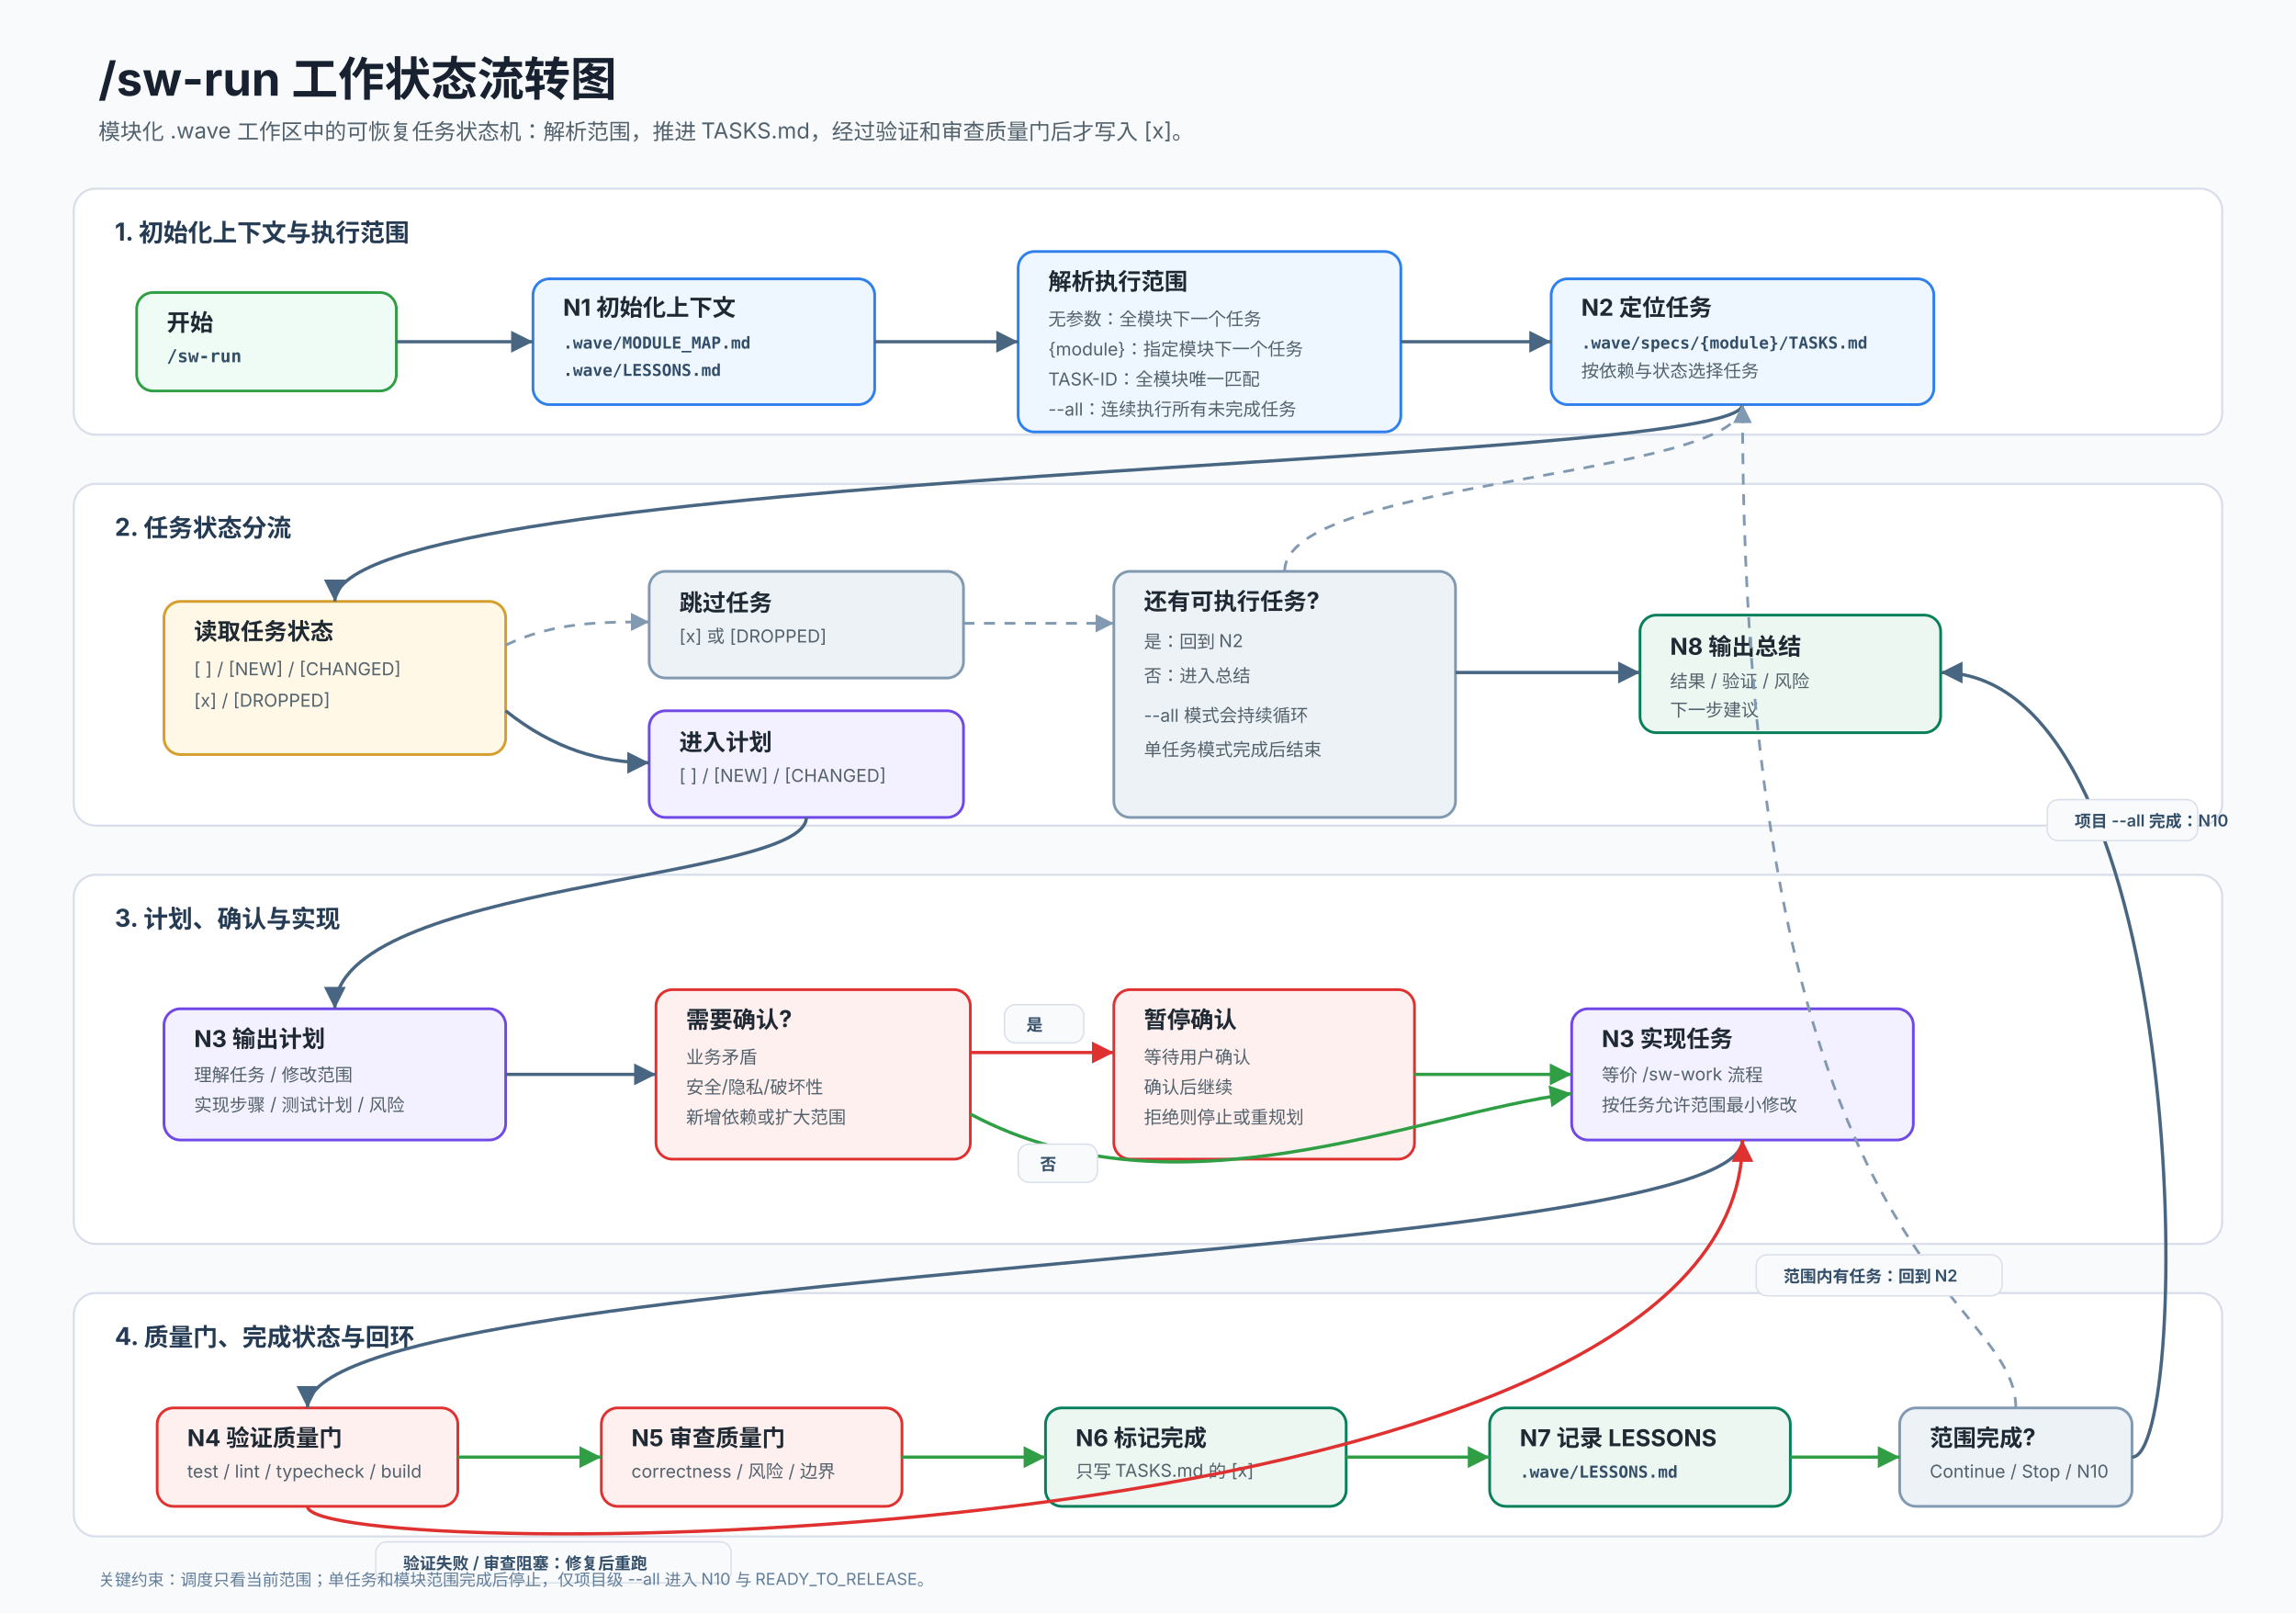
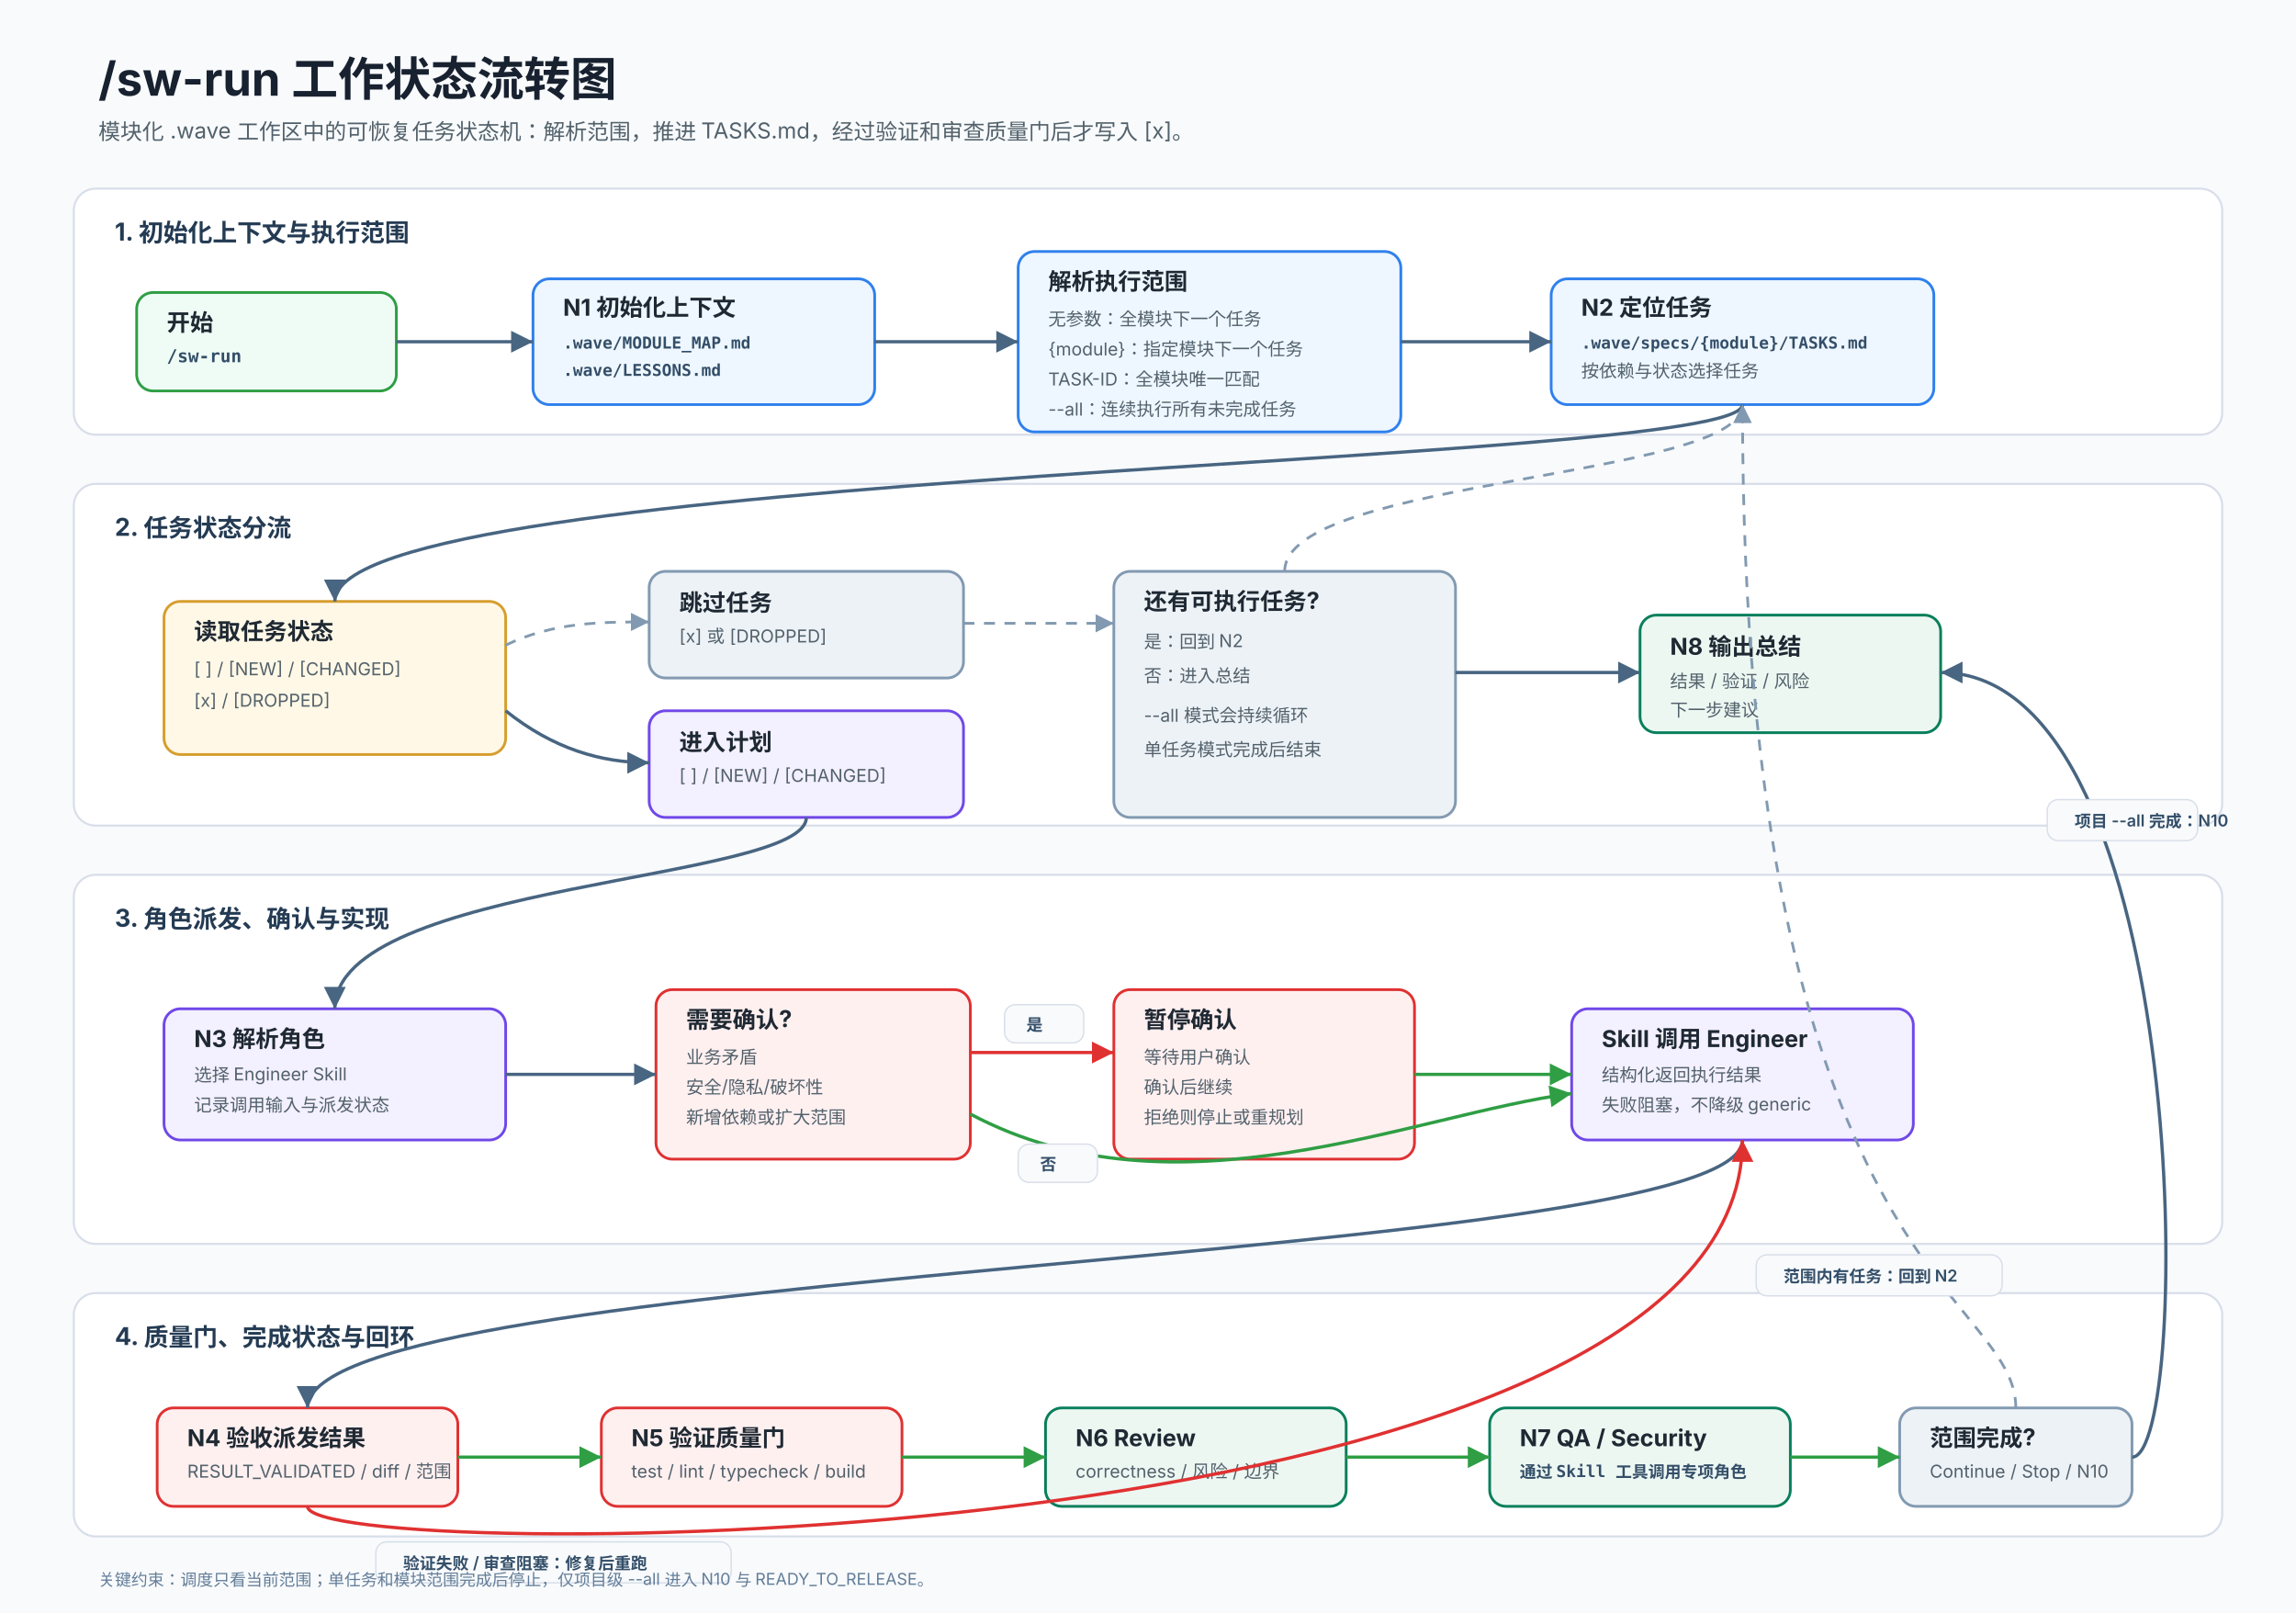
<svg xmlns="http://www.w3.org/2000/svg" width="1680" height="1180" viewBox="0 0 1680 1180" role="img" aria-labelledby="title desc">
  <defs>
    <style>
      .bg { fill: #f8fafc; }
      .title { font: 700 34px -apple-system, BlinkMacSystemFont, "Segoe UI", sans-serif; fill: #18212f; }
      .subtitle { font: 400 16px -apple-system, BlinkMacSystemFont, "Segoe UI", sans-serif; fill: #52616b; }
      .lane { fill: #ffffff; stroke: #d8dee9; stroke-width: 1.5; rx: 16; }
      .lane-title { font: 700 18px -apple-system, BlinkMacSystemFont, "Segoe UI", sans-serif; fill: #243b53; }
      .node { fill: #ffffff; stroke: #9fb3c8; stroke-width: 2; rx: 12; }
      .start { fill: #effcf6; stroke: #2f9e44; }
      .scope { fill: #eef7ff; stroke: #2f80ed; }
      .state { fill: #fff8e6; stroke: #d69e2e; }
      .work { fill: #f3f0ff; stroke: #7048e8; }
      .gate { fill: #fff0f0; stroke: #e03131; }
      .done { fill: #edf7f2; stroke: #087f5b; }
      .side { fill: #edf2f7; stroke: #829ab1; }
      .node-title { font: 700 17px -apple-system, BlinkMacSystemFont, "Segoe UI", sans-serif; fill: #1f2933; }
      .node-sub { font: 400 13px -apple-system, BlinkMacSystemFont, "Segoe UI", sans-serif; fill: #52616b; }
      .cmd { font: 700 13px ui-monospace, SFMono-Regular, Menlo, Consolas, monospace; fill: #334e68; }
      .path { font: 700 12px ui-monospace, SFMono-Regular, Menlo, Consolas, monospace; fill: #334e68; }
      .small { font: 400 12px -apple-system, BlinkMacSystemFont, "Segoe UI", sans-serif; fill: #627d98; }
      .edge-label { fill: #f8fafc; stroke: #d8dee9; stroke-width: 1; rx: 8; }
      .edge-text { font: 600 12px -apple-system, BlinkMacSystemFont, "Segoe UI", sans-serif; fill: #334e68; }
      .arrow { fill: none; stroke: #486581; stroke-width: 2.4; marker-end: url(#arrow); }
      .soft { fill: none; stroke: #829ab1; stroke-width: 2; stroke-dasharray: 8 7; marker-end: url(#soft); }
      .ok { fill: none; stroke: #2f9e44; stroke-width: 2.4; marker-end: url(#ok); }
      .warn { fill: none; stroke: #e03131; stroke-width: 2.4; marker-end: url(#warn); }
    </style>
    <marker id="arrow" viewBox="0 0 12 12" refX="10" refY="6" markerWidth="10" markerHeight="10" orient="auto-start-reverse">
      <path d="M2,2 L10,6 L2,10 Z" fill="#486581" />
    </marker>
    <marker id="soft" viewBox="0 0 12 12" refX="10" refY="6" markerWidth="10" markerHeight="10" orient="auto-start-reverse">
      <path d="M2,2 L10,6 L2,10 Z" fill="#829ab1" />
    </marker>
    <marker id="ok" viewBox="0 0 12 12" refX="10" refY="6" markerWidth="10" markerHeight="10" orient="auto-start-reverse">
      <path d="M2,2 L10,6 L2,10 Z" fill="#2f9e44" />
    </marker>
    <marker id="warn" viewBox="0 0 12 12" refX="10" refY="6" markerWidth="10" markerHeight="10" orient="auto-start-reverse">
      <path d="M2,2 L10,6 L2,10 Z" fill="#e03131" />
    </marker>
  </defs>
  <rect class="bg" x="0" y="0" width="1680" height="1180" />
  <text class="title" x="72" y="70">/sw-run 工作状态流转图</text>
  <text class="subtitle" x="72" y="102">模块化 .wave 工作区中的可恢复任务状态机：解析范围，推进 TASKS.md，经过验证和审查质量门后才写入 [x]。</text>
  <rect class="lane" x="54" y="138" width="1572" height="180" />
  <text class="lane-title" x="84" y="176">1. 初始化上下文与执行范围</text>
  <rect class="node start" x="100" y="214" width="190" height="72" />
  <text class="node-title" x="122" y="242">开始</text>
  <text class="cmd" x="122" y="265">/sw-run</text>
  <rect class="node scope" x="390" y="204" width="250" height="92" />
  <text class="node-title" x="412" y="231">N1 初始化上下文</text>
  <text class="path" x="412" y="255">.wave/MODULE_MAP.md</text>
  <text class="path" x="412" y="275">.wave/LESSONS.md</text>
  <rect class="node scope" x="745" y="184" width="280" height="132" />
  <text class="node-title" x="767" y="212">解析执行范围</text>
  <text class="node-sub" x="767" y="238">无参数：全模块下一个任务</text>
  <text class="node-sub" x="767" y="260">{module}：指定模块下一个任务</text>
  <text class="node-sub" x="767" y="282">TASK-ID：全模块唯一匹配</text>
  <text class="node-sub" x="767" y="304">--all：连续执行所有未完成任务</text>
  <rect class="node scope" x="1135" y="204" width="280" height="92" />
  <text class="node-title" x="1157" y="231">N2 定位任务</text>
  <text class="path" x="1157" y="255">.wave/specs/{module}/TASKS.md</text>
  <text class="node-sub" x="1157" y="276">按依赖与状态选择任务</text>
  <path class="arrow" d="M290 250 C322 250, 355 250, 390 250" />
  <path class="arrow" d="M640 250 C675 250, 710 250, 745 250" />
  <path class="arrow" d="M1025 250 C1060 250, 1100 250, 1135 250" />
  <rect class="lane" x="54" y="354" width="1572" height="250" />
  <text class="lane-title" x="84" y="392">2. 任务状态分流</text>
  <rect class="node state" x="120" y="440" width="250" height="112" />
  <text class="node-title" x="142" y="468">读取任务状态</text>
  <text class="node-sub" x="142" y="494">[ ] / [NEW] / [CHANGED]</text>
  <text class="node-sub" x="142" y="517">[x] / [DROPPED]</text>
  <rect class="node side" x="475" y="418" width="230" height="78" />
  <text class="node-title" x="497" y="447">跳过任务</text>
  <text class="node-sub" x="497" y="470">[x] 或 [DROPPED]</text>
  <rect class="node work" x="475" y="520" width="230" height="78" />
  <text class="node-title" x="497" y="549">进入计划</text>
  <text class="node-sub" x="497" y="572">[ ] / [NEW] / [CHANGED]</text>
  <rect class="node side" x="815" y="418" width="250" height="180" />
  <text class="node-title" x="837" y="446">还有可执行任务?</text>
  <text class="node-sub" x="837" y="474">是：回到 N2</text>
  <text class="node-sub" x="837" y="499">否：进入总结</text>
  <text class="node-sub" x="837" y="528">--all 模式会持续循环</text>
  <text class="node-sub" x="837" y="553">单任务模式完成后结束</text>
  <rect class="node done" x="1200" y="450" width="220" height="86" />
  <text class="node-title" x="1222" y="479">N8 输出总结</text>
  <text class="node-sub" x="1222" y="503">结果 / 验证 / 风险</text>
  <text class="node-sub" x="1222" y="524">下一步建议</text>
  <path class="arrow" d="M1275 296 C1275 342, 245 342, 245 440" />
  <path class="soft" d="M370 472 C405 455, 440 455, 475 455" />
  <path class="arrow" d="M370 520 C405 548, 440 558, 475 558" />
  <path class="soft" d="M705 456 C740 456, 780 456, 815 456" />
  <path class="arrow" d="M1065 492 C1105 492, 1160 492, 1200 492" />
  <path class="soft" d="M940 418 C940 350, 1275 350, 1275 296" />
  <rect class="lane" x="54" y="640" width="1572" height="270" />
-   <text class="lane-title" x="84" y="678">3. 计划、确认与实现</text>
+   <text class="lane-title" x="84" y="678">3. 角色派发、确认与实现</text>
  <rect class="node work" x="120" y="738" width="250" height="96" />
-   <text class="node-title" x="142" y="766">N3 输出计划</text>
-   <text class="node-sub" x="142" y="791">理解任务 / 修改范围</text>
-   <text class="node-sub" x="142" y="813">实现步骤 / 测试计划 / 风险</text>
+   <text class="node-title" x="142" y="766">N3 解析角色</text>
+   <text class="node-sub" x="142" y="791">选择 Engineer Skill</text>
+   <text class="node-sub" x="142" y="813">记录调用输入与派发状态</text>
  <rect class="node gate" x="480" y="724" width="230" height="124" />
  <text class="node-title" x="502" y="752">需要确认?</text>
  <text class="node-sub" x="502" y="778">业务矛盾</text>
  <text class="node-sub" x="502" y="800">安全/隐私/破坏性</text>
  <text class="node-sub" x="502" y="822">新增依赖或扩大范围</text>
  <rect class="node gate" x="815" y="724" width="220" height="124" />
  <text class="node-title" x="837" y="752">暂停确认</text>
  <text class="node-sub" x="837" y="778">等待用户确认</text>
  <text class="node-sub" x="837" y="800">确认后继续</text>
  <text class="node-sub" x="837" y="822">拒绝则停止或重规划</text>
  <rect class="node work" x="1150" y="738" width="250" height="96" />
-   <text class="node-title" x="1172" y="766">N3 实现任务</text>
-   <text class="node-sub" x="1172" y="791">等价 /sw-work 流程</text>
-   <text class="node-sub" x="1172" y="813">按任务允许范围最小修改</text>
+   <text class="node-title" x="1172" y="766">Skill 调用 Engineer</text>
+   <text class="node-sub" x="1172" y="791">结构化返回执行结果</text>
+   <text class="node-sub" x="1172" y="813">失败阻塞，不降级 generic</text>
  <path class="arrow" d="M590 598 C590 645, 245 645, 245 738" />
  <path class="arrow" d="M370 786 C405 786, 445 786, 480 786" />
  <path class="warn" d="M710 770 C745 770, 780 770, 815 770" />
  <rect class="edge-label" x="735" y="735" width="58" height="28" />
  <text class="edge-text" x="751" y="754">是</text>
  <path class="ok" d="M710 815 C860 895, 1035 815, 1150 800" />
  <rect class="edge-label" x="745" y="837" width="58" height="28" />
  <text class="edge-text" x="761" y="856">否</text>
  <path class="ok" d="M1035 786 C1070 786, 1115 786, 1150 786" />
  <rect class="lane" x="54" y="946" width="1572" height="178" />
  <text class="lane-title" x="84" y="984">4. 质量门、完成状态与回环</text>
  <rect class="node gate" x="115" y="1030" width="220" height="72" />
-   <text class="node-title" x="137" y="1058">N4 验证质量门</text>
-   <text class="node-sub" x="137" y="1081">test / lint / typecheck / build</text>
+   <text class="node-title" x="137" y="1058">N4 验收派发结果</text>
+   <text class="node-sub" x="137" y="1081">RESULT_VALIDATED / diff / 范围</text>
  <rect class="node gate" x="440" y="1030" width="220" height="72" />
-   <text class="node-title" x="462" y="1058">N5 审查质量门</text>
-   <text class="node-sub" x="462" y="1081">correctness / 风险 / 边界</text>
+   <text class="node-title" x="462" y="1058">N5 验证质量门</text>
+   <text class="node-sub" x="462" y="1081">test / lint / typecheck / build</text>
  <rect class="node done" x="765" y="1030" width="220" height="72" />
-   <text class="node-title" x="787" y="1058">N6 标记完成</text>
-   <text class="node-sub" x="787" y="1081">只写 TASKS.md 的 [x]</text>
+   <text class="node-title" x="787" y="1058">N6 Review</text>
+   <text class="node-sub" x="787" y="1081">correctness / 风险 / 边界</text>
  <rect class="node done" x="1090" y="1030" width="220" height="72" />
-   <text class="node-title" x="1112" y="1058">N7 记录 LESSONS</text>
-   <text class="path" x="1112" y="1081">.wave/LESSONS.md</text>
+   <text class="node-title" x="1112" y="1058">N7 QA / Security</text>
+   <text class="path" x="1112" y="1081">通过 Skill 工具调用专项角色</text>
  <rect class="node side" x="1390" y="1030" width="170" height="72" />
  <text class="node-title" x="1412" y="1058">范围完成?</text>
  <text class="node-sub" x="1412" y="1081">Continue / Stop / N10</text>
  <path class="arrow" d="M1275 834 C1275 925, 225 925, 225 1030" />
  <path class="ok" d="M335 1066 C370 1066, 405 1066, 440 1066" />
  <path class="ok" d="M660 1066 C695 1066, 730 1066, 765 1066" />
  <path class="ok" d="M985 1066 C1020 1066, 1055 1066, 1090 1066" />
  <path class="ok" d="M1310 1066 C1340 1066, 1360 1066, 1390 1066" />
  <path class="warn" d="M225 1102 C225 1145, 1275 1145, 1275 834" />
  <rect class="edge-label" x="275" y="1128" width="260" height="30" />
  <text class="edge-text" x="295" y="1148">验证失败 / 审查阻塞：修复后重跑</text>
  <path class="soft" d="M1475 1030 C1475 945, 1275 930, 1275 296" />
  <rect class="edge-label" x="1285" y="918" width="180" height="30" />
  <text class="edge-text" x="1305" y="938">范围内有任务：回到 N2</text>
  <path class="arrow" d="M1560 1066 C1605 1066, 1605 492, 1420 492" />
  <rect class="edge-label" x="1498" y="585" width="110" height="30" />
  <text class="edge-text" x="1518" y="605">项目 --all 完成：N10</text>
  <text class="small" x="72" y="1160">关键约束：调度只看当前范围；单任务和模块范围完成后停止，仅项目级 --all 进入 N10 与 READY_TO_RELEASE。</text>
</svg>
